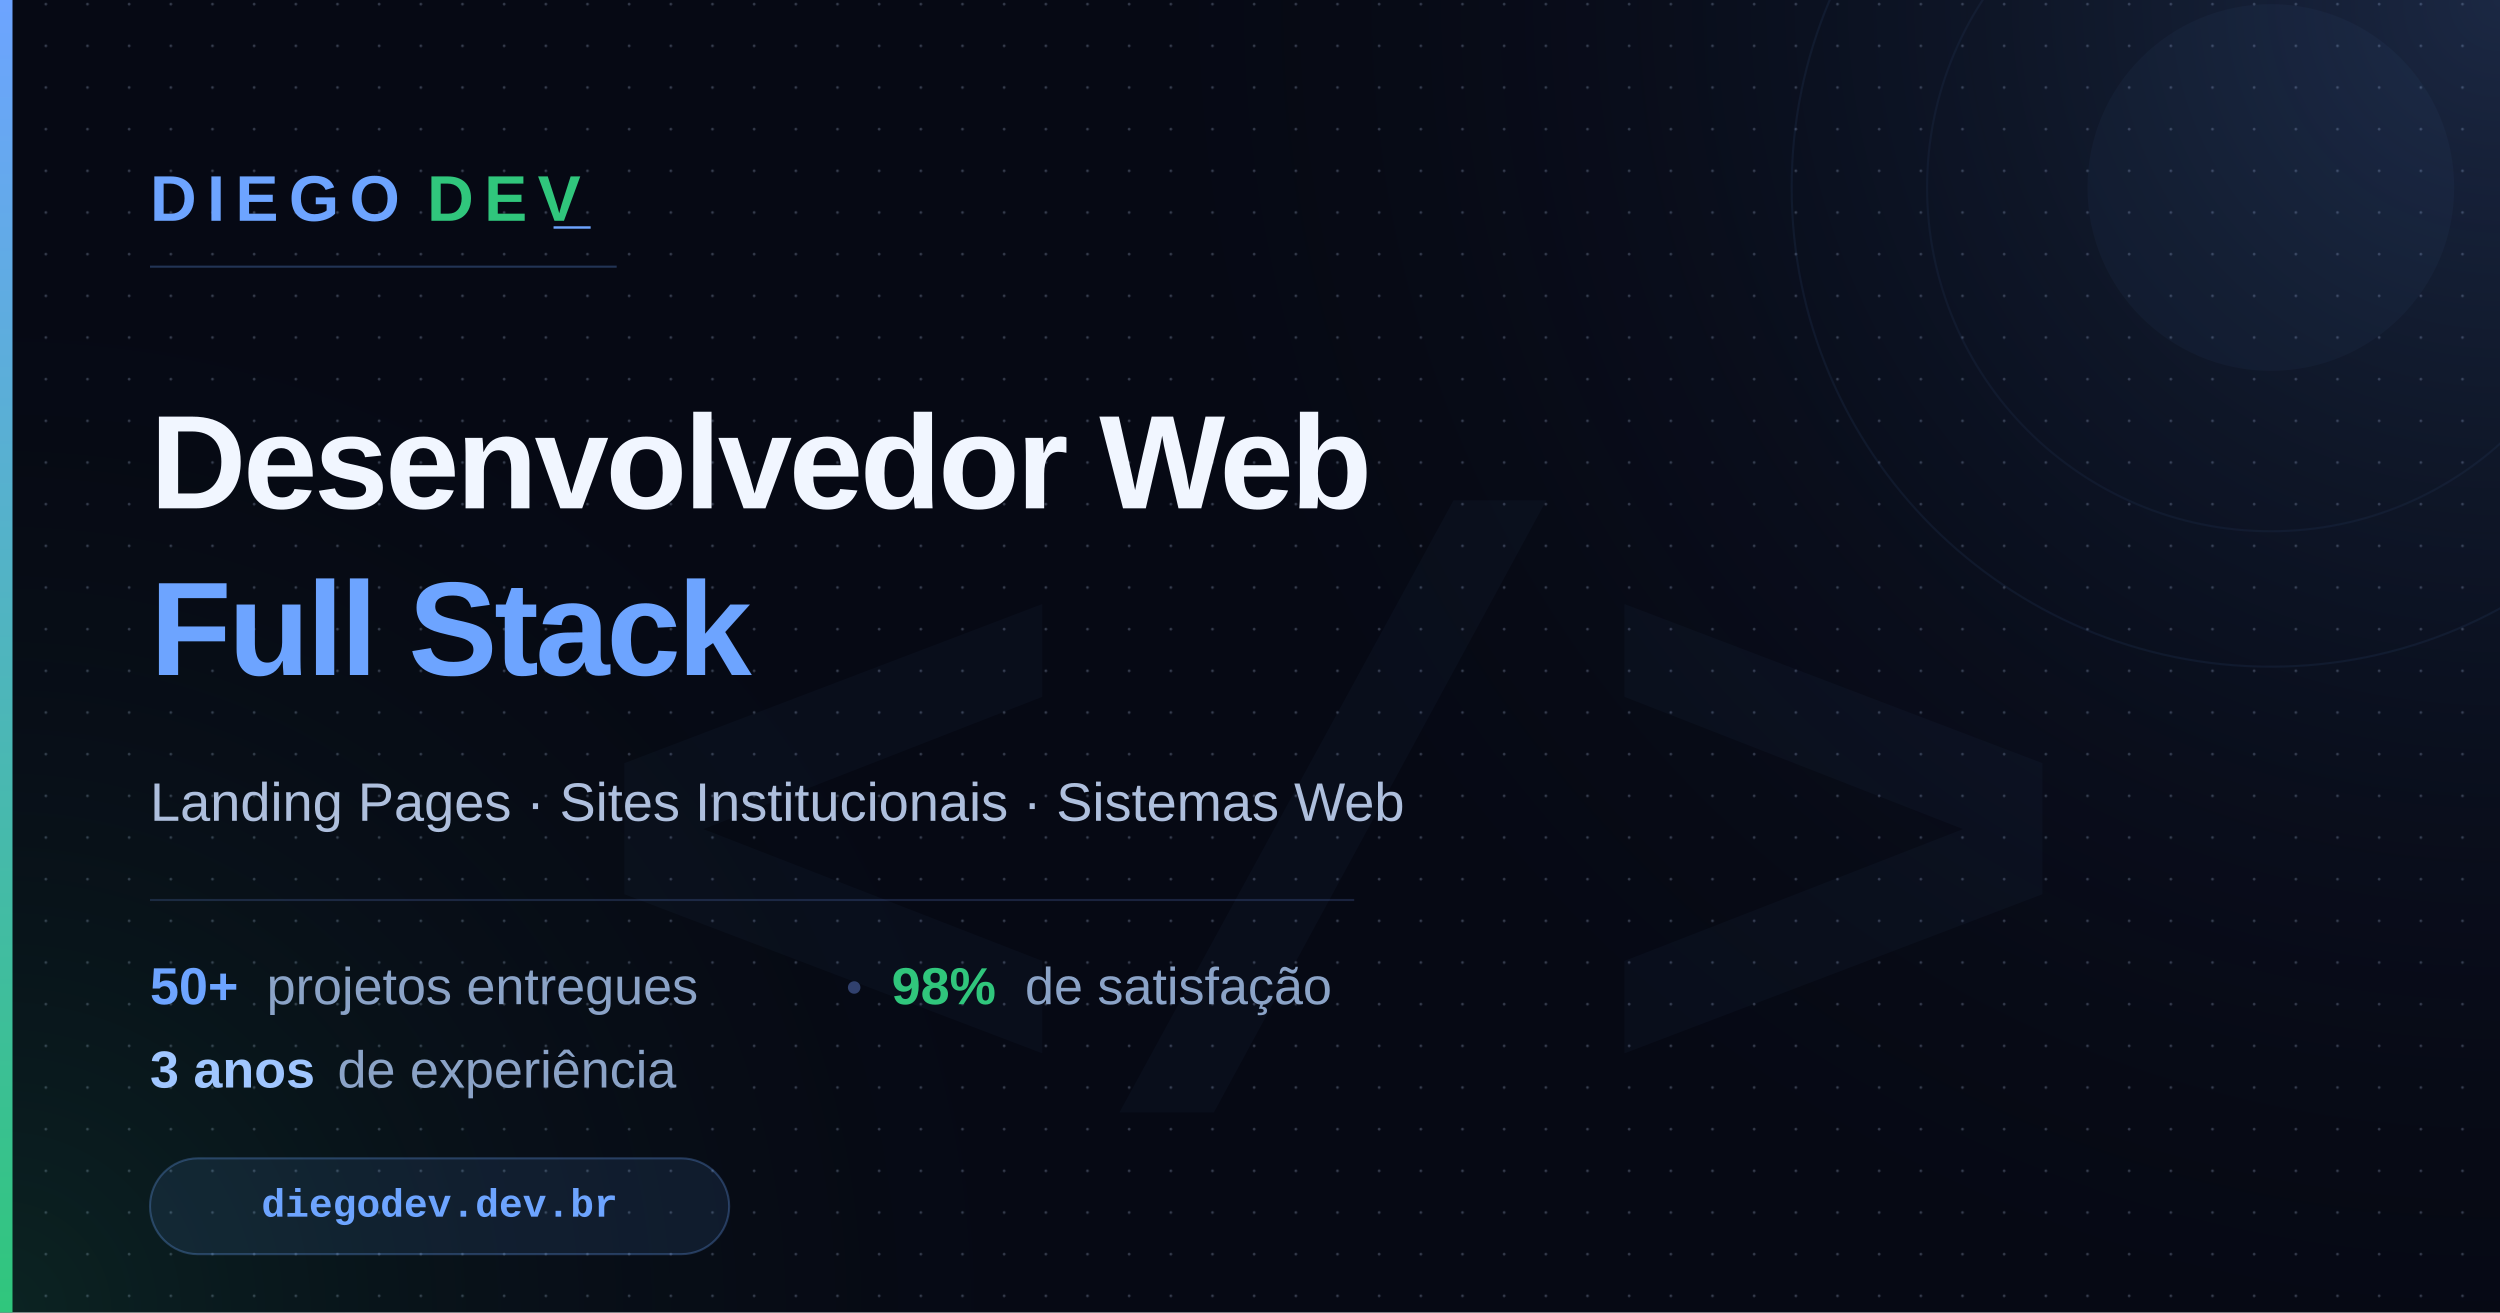
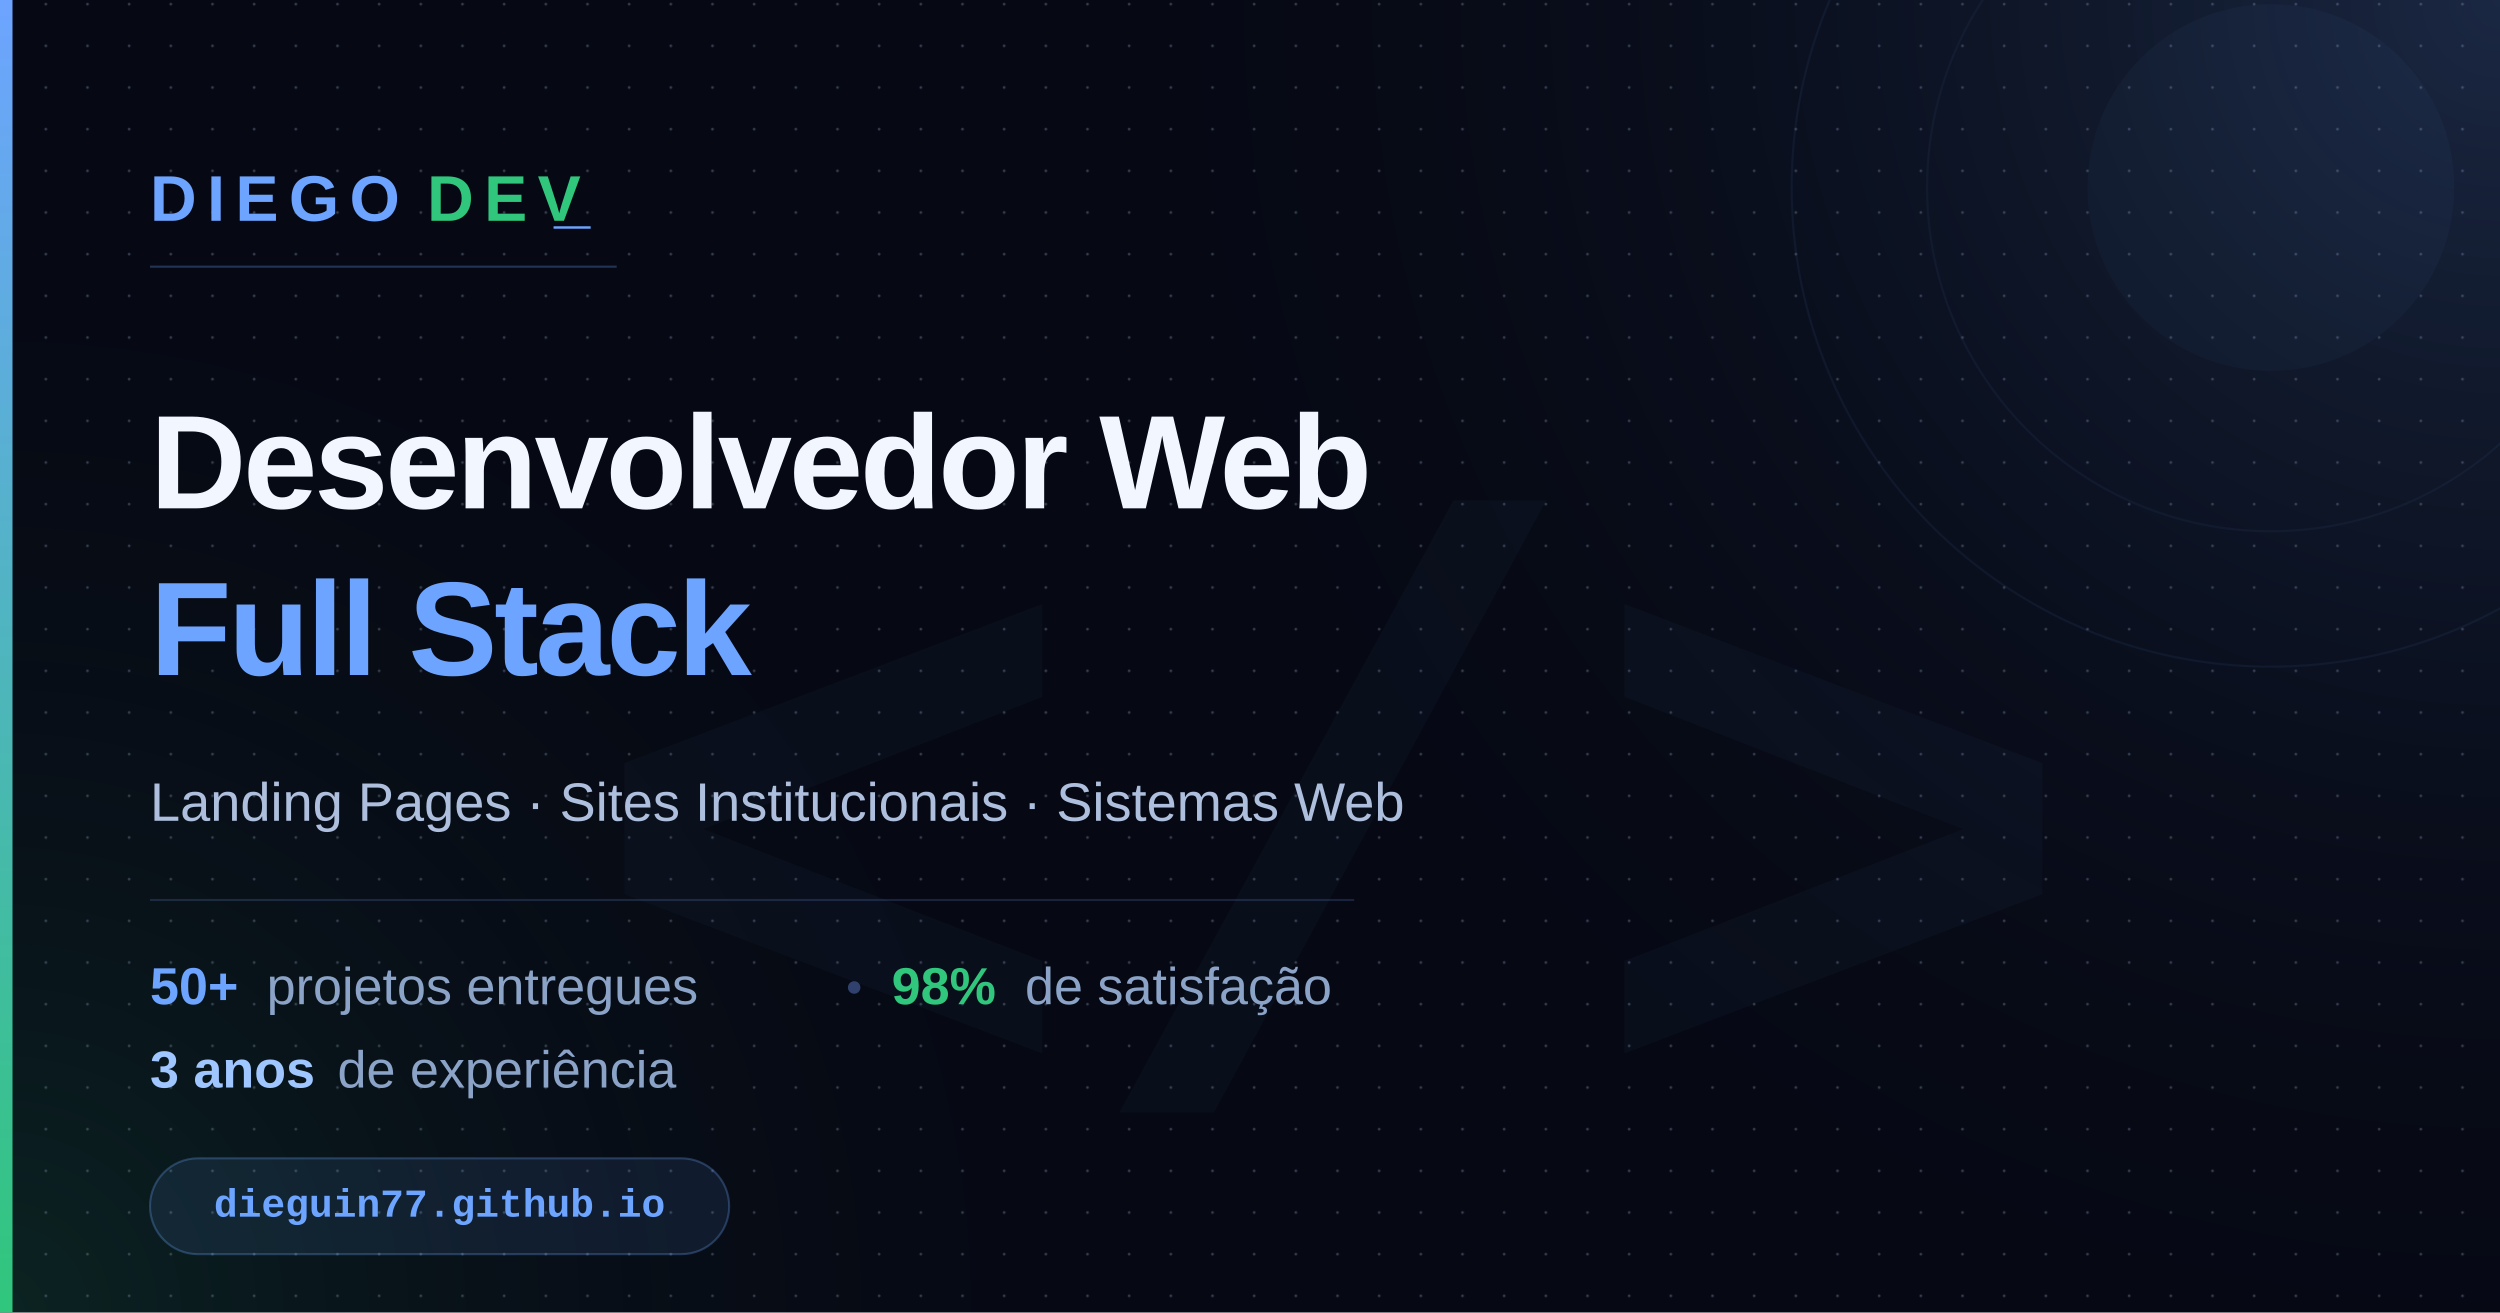
<svg xmlns="http://www.w3.org/2000/svg" width="1200" height="630" viewBox="0 0 1200 630">
  <defs>
    <pattern id="dots" x="0" y="0" width="20" height="20" patternUnits="userSpaceOnUse">
      <circle cx="2" cy="2" r="0.7" fill="rgba(201,220,255,0.22)" />
    </pattern>
    <radialGradient id="glowR" cx="100%" cy="0%" r="70%" gradientUnits="userSpaceOnUse" fx="1200" fy="0">
      <stop offset="0%" stop-color="#6da4ff" stop-opacity="0.20" />
      <stop offset="100%" stop-color="#060914" stop-opacity="0" />
    </radialGradient>
    <radialGradient id="glowL" cx="0%" cy="100%" r="55%" gradientUnits="userSpaceOnUse" fx="0" fy="630">
      <stop offset="0%" stop-color="#30c67c" stop-opacity="0.14" />
      <stop offset="100%" stop-color="#060914" stop-opacity="0" />
    </radialGradient>
    <linearGradient id="barGrad" x1="0" y1="0" x2="0" y2="1" gradientUnits="objectBoundingBox">
      <stop offset="0%" stop-color="#6da4ff" />
      <stop offset="100%" stop-color="#30c67c" />
    </linearGradient>
  </defs>
  <rect width="1200" height="630" fill="#060914" />
  <rect width="1200" height="630" fill="url(#dots)" />
  <rect width="1200" height="630" fill="url(#glowR)" />
  <rect width="1200" height="630" fill="url(#glowL)" />
  <rect x="0" y="0" width="6" height="630" fill="url(#barGrad)" />
  <text x="640" y="530" font-family="'Courier New', monospace" font-size="400" font-weight="900" fill="rgba(109,164,255,0.032)" text-anchor="middle">&lt;/&gt;</text>
  <circle cx="1090" cy="90" r="230" fill="none" stroke="rgba(109,164,255,0.07)" stroke-width="1" />
  <circle cx="1090" cy="90" r="165" fill="none" stroke="rgba(109,164,255,0.055)" stroke-width="1" />
  <circle cx="1090" cy="90" r="88" fill="rgba(109,164,255,0.038)" />
  <text x="72" y="106" font-family="Arial, 'Helvetica Neue', Helvetica, sans-serif" font-size="31" font-weight="900" letter-spacing="5" fill="#6da4ff">DIEGO</text>
  <text x="205" y="106" font-family="Arial, 'Helvetica Neue', Helvetica, sans-serif" font-size="31" font-weight="900" letter-spacing="5" fill="#30c67c">DEV</text>
  <text x="266" y="106" font-family="Arial, 'Helvetica Neue', Helvetica, sans-serif" font-size="31" font-weight="900" fill="#6da4ff">_</text>
  <line x1="72" y1="128" x2="296" y2="128" stroke="rgba(109,164,255,0.28)" stroke-width="1" />
  <text x="72" y="244" font-family="Arial, 'Helvetica Neue', Helvetica, sans-serif" font-size="64" font-weight="800" fill="#f1f6ff" letter-spacing="-1.5">Desenvolvedor Web</text>
  <text x="72" y="324" font-family="Arial, 'Helvetica Neue', Helvetica, sans-serif" font-size="64" font-weight="800" fill="#6da4ff" letter-spacing="-1.5">Full Stack</text>
  <text x="72" y="394" font-family="Arial, 'Helvetica Neue', Helvetica, sans-serif" font-size="26" font-weight="400" fill="#aebfdd">Landing Pages · Sites Institucionais · Sistemas Web</text>
  <line x1="72" y1="432" x2="650" y2="432" stroke="rgba(118,156,255,0.18)" stroke-width="1" />
  <text x="72" y="482" font-family="Arial, 'Helvetica Neue', Helvetica, sans-serif" font-size="25" font-weight="800" fill="#6da4ff">50+</text>
  <text x="128" y="482" font-family="Arial, 'Helvetica Neue', Helvetica, sans-serif" font-size="25" font-weight="400" fill="#8ba3c7"> projetos entregues</text>
  <circle cx="410" cy="474" r="3" fill="rgba(118,156,255,0.38)" />
  <text x="428" y="482" font-family="Arial, 'Helvetica Neue', Helvetica, sans-serif" font-size="25" font-weight="800" fill="#30c67c">98%</text>
  <text x="492" y="482" font-family="Arial, 'Helvetica Neue', Helvetica, sans-serif" font-size="25" font-weight="400" fill="#8ba3c7"> de satisfação</text>
  <text x="72" y="522" font-family="Arial, 'Helvetica Neue', Helvetica, sans-serif" font-size="25" font-weight="800" fill="#a0c6ff">3 anos</text>
  <text x="162" y="522" font-family="Arial, 'Helvetica Neue', Helvetica, sans-serif" font-size="25" font-weight="400" fill="#8ba3c7"> de experiência</text>
  <rect x="72" y="556" width="278" height="46" rx="23" fill="rgba(109,164,255,0.10)" stroke="rgba(109,164,255,0.28)" stroke-width="1" />
-   <text x="211" y="584" font-family="'Courier New', monospace" font-size="19" font-weight="700" fill="#6da4ff" text-anchor="middle">diegodev.dev.br</text>
+   <text x="211" y="584" font-family="'Courier New', monospace" font-size="19" font-weight="700" fill="#6da4ff" text-anchor="middle">dieguin77.github.io</text>
</svg>
